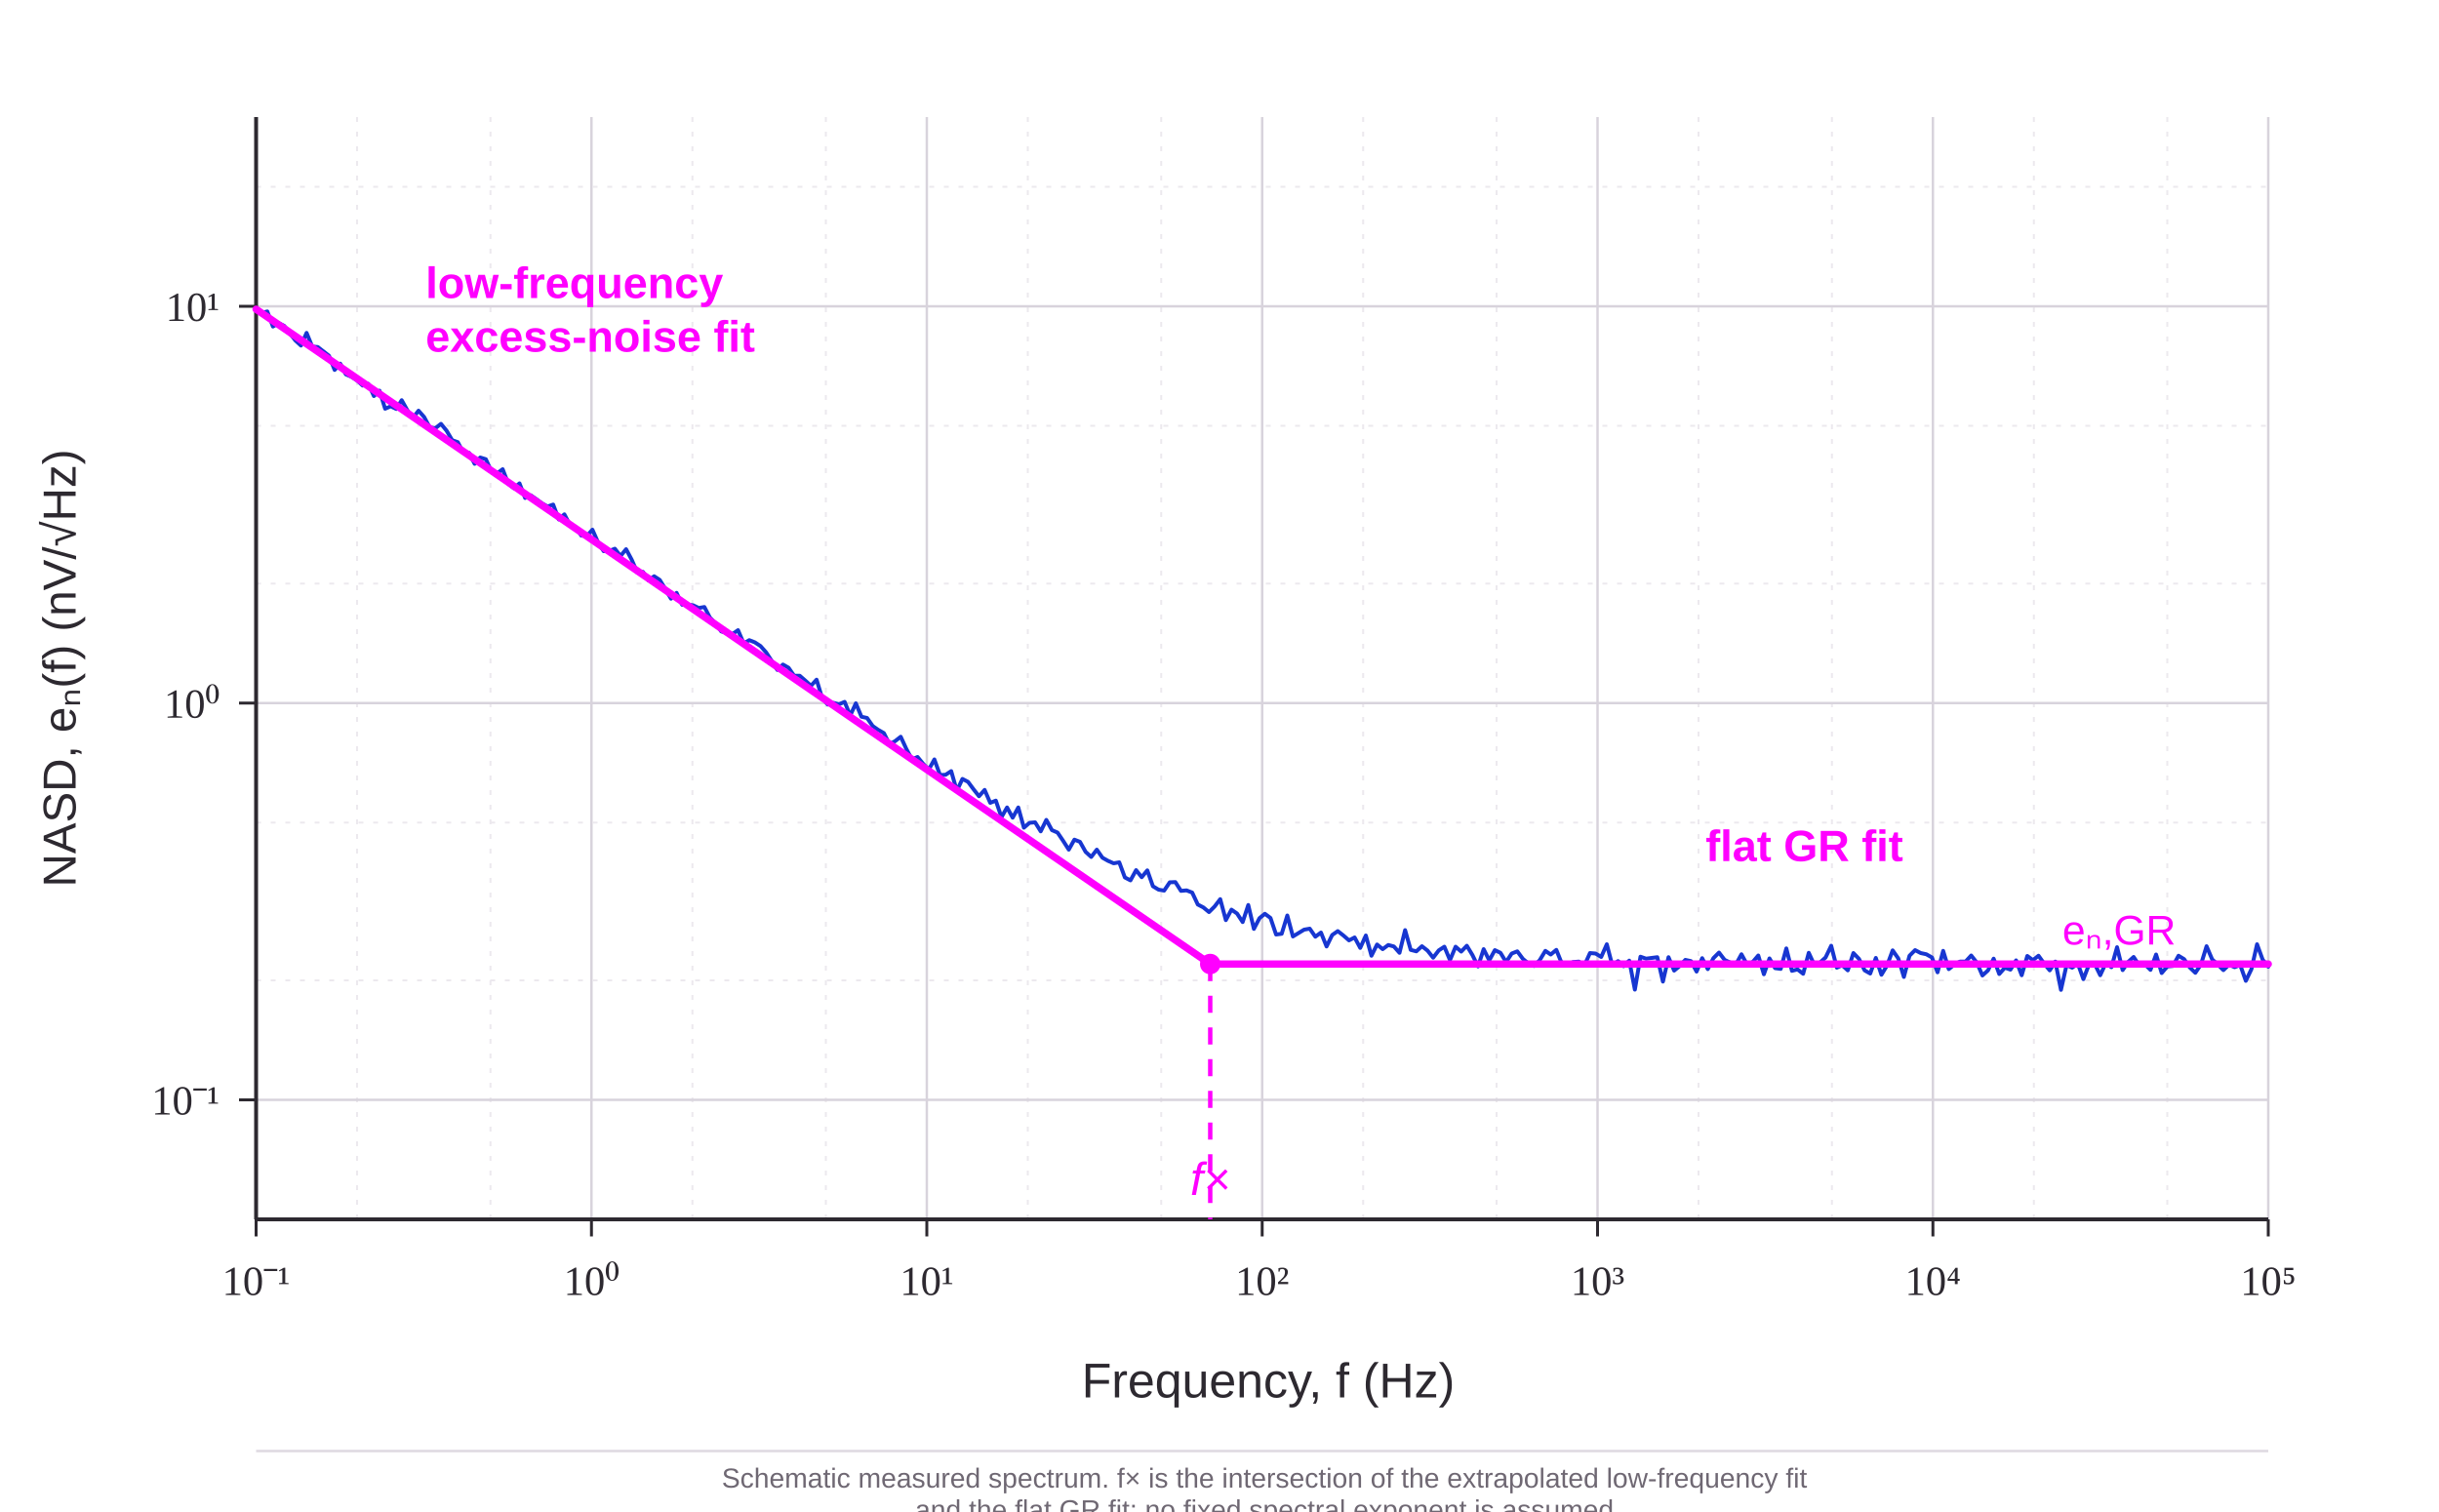
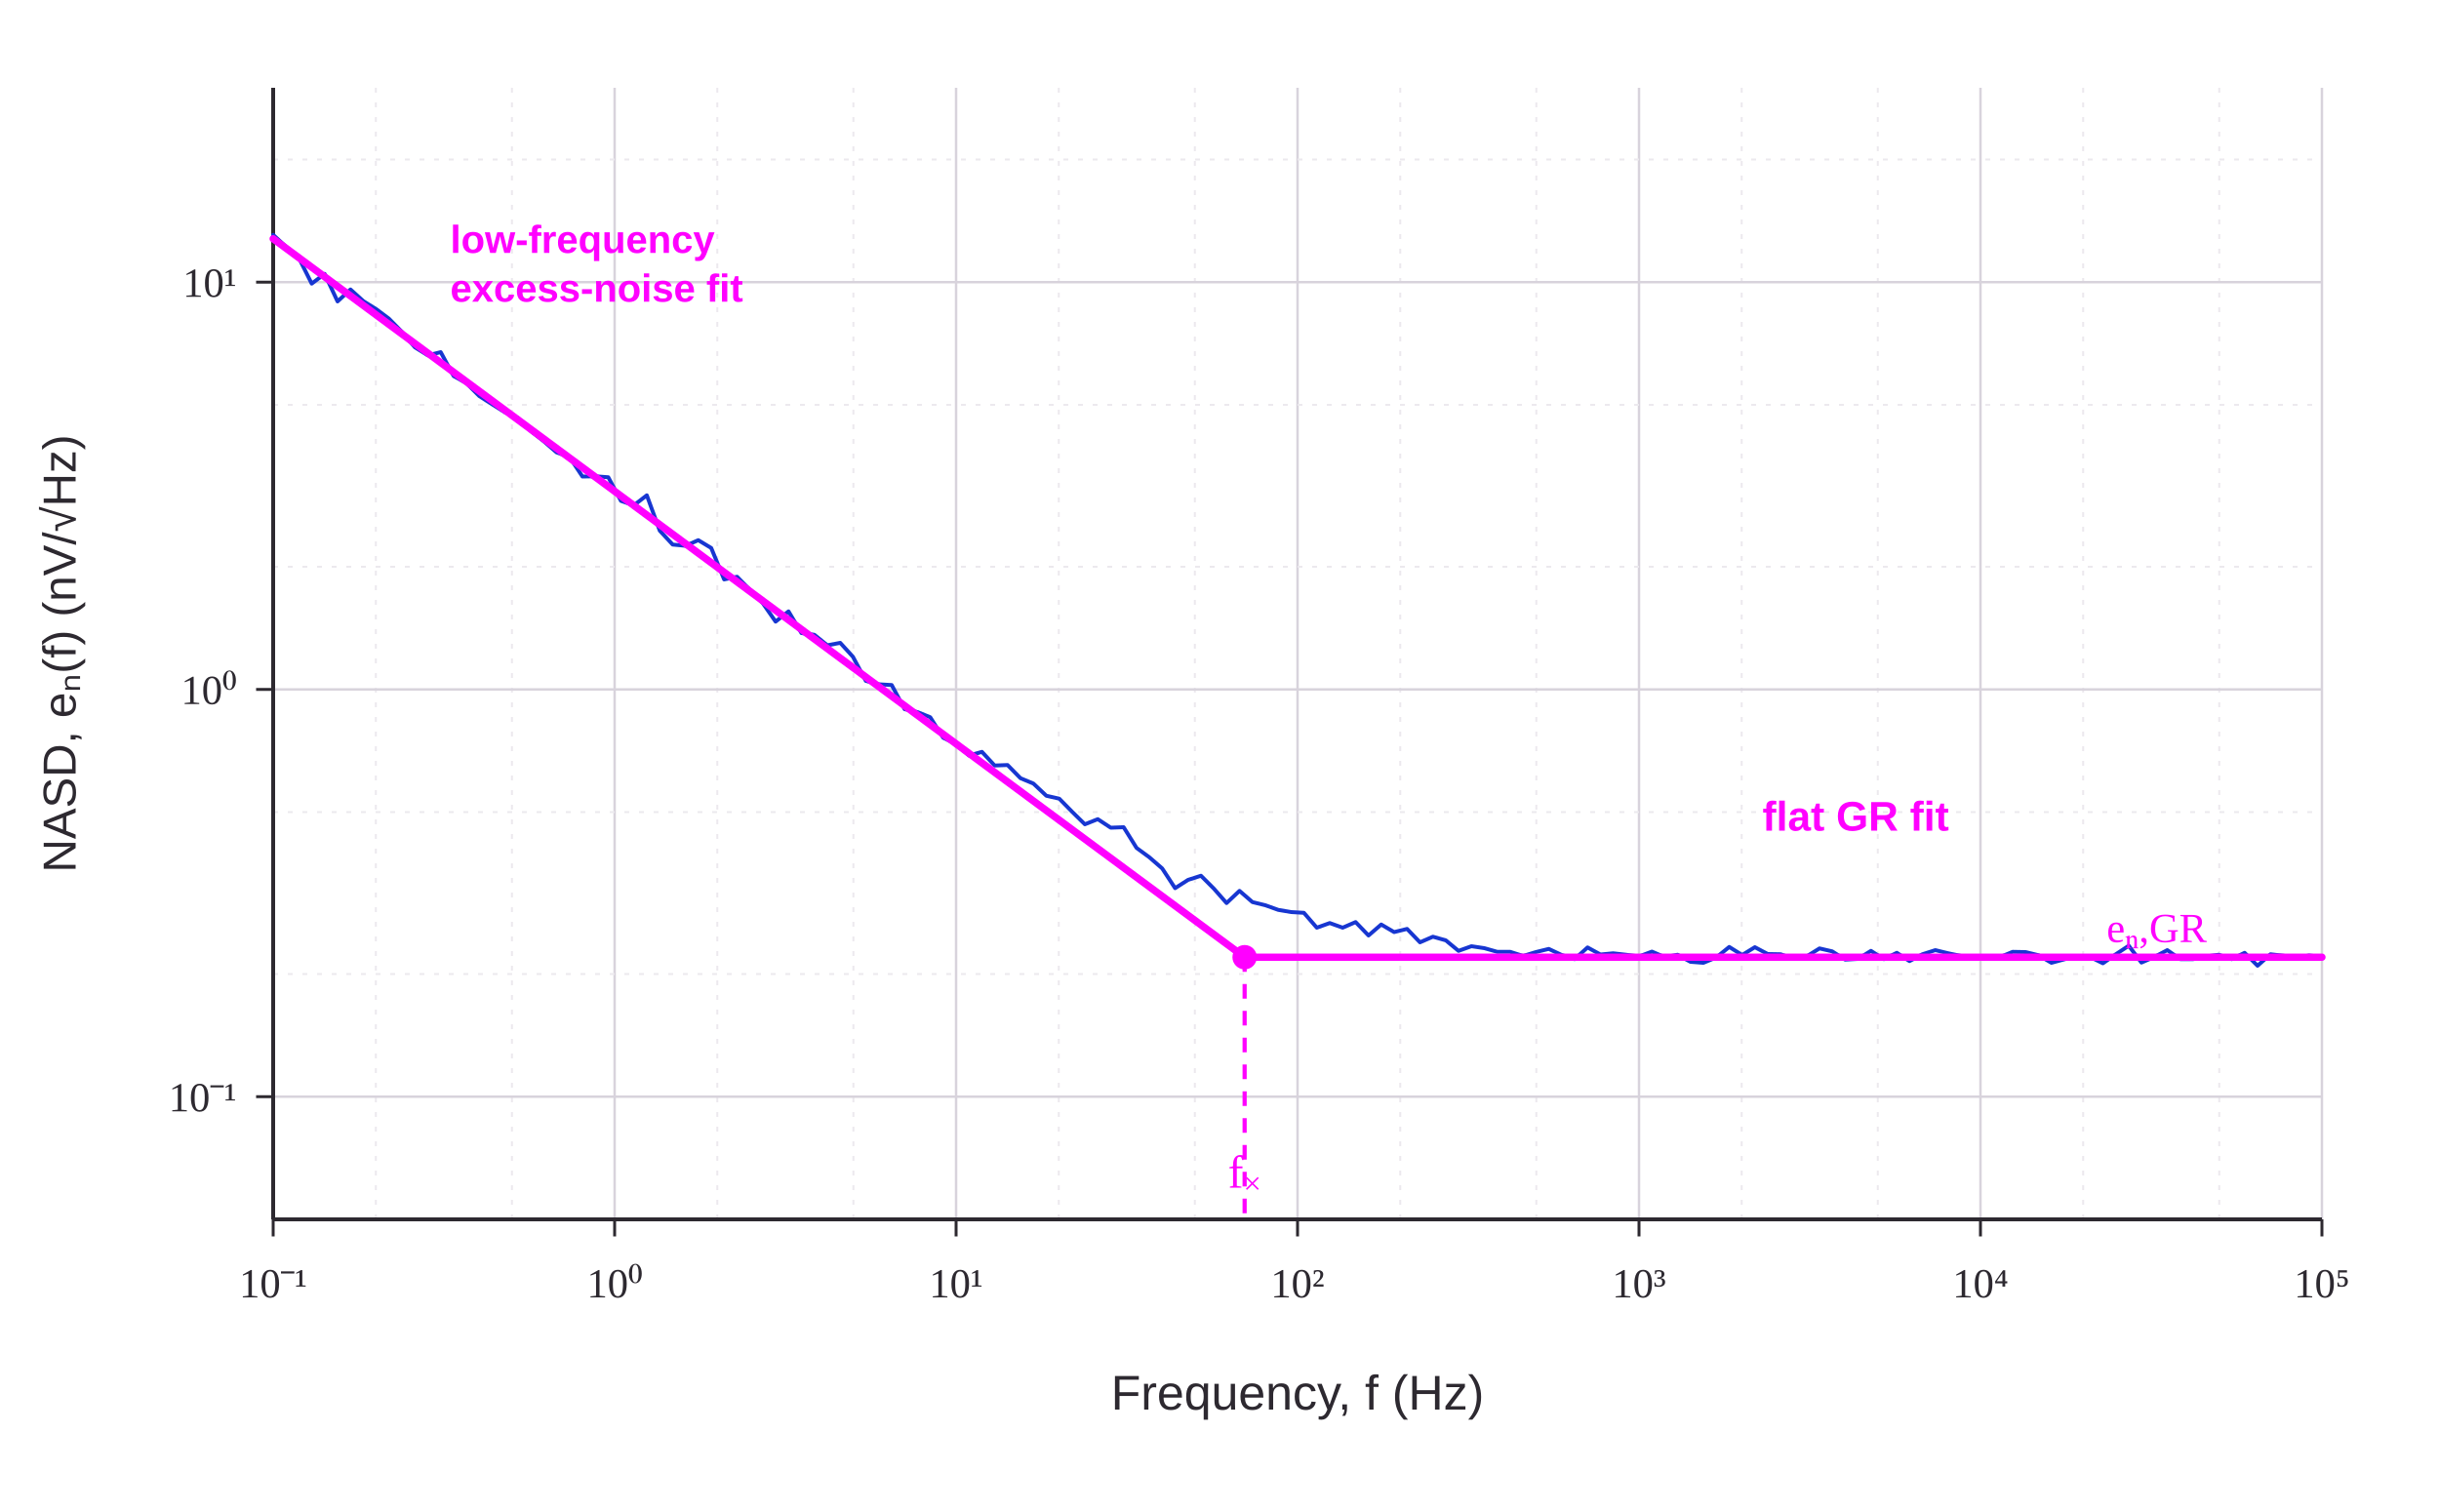
<svg xmlns="http://www.w3.org/2000/svg" viewBox="0 0 1000 620" role="img" aria-labelledby="title desc">
-   <rect width="1000" height="620" fill="#ffffff" />
-   <line x1="146.4" y1="48" x2="146.4" y2="500" stroke="#ece9ee" stroke-width="0.8" stroke-dasharray="2 4" />
-   <line x1="201.1" y1="48" x2="201.1" y2="500" stroke="#ece9ee" stroke-width="0.8" stroke-dasharray="2 4" />
-   <line x1="283.9" y1="48" x2="283.9" y2="500" stroke="#ece9ee" stroke-width="0.8" stroke-dasharray="2 4" />
-   <line x1="338.6" y1="48" x2="338.6" y2="500" stroke="#ece9ee" stroke-width="0.8" stroke-dasharray="2 4" />
-   <line x1="421.4" y1="48" x2="421.4" y2="500" stroke="#ece9ee" stroke-width="0.8" stroke-dasharray="2 4" />
-   <line x1="476.1" y1="48" x2="476.1" y2="500" stroke="#ece9ee" stroke-width="0.8" stroke-dasharray="2 4" />
-   <line x1="558.9" y1="48" x2="558.9" y2="500" stroke="#ece9ee" stroke-width="0.8" stroke-dasharray="2 4" />
-   <line x1="613.6" y1="48" x2="613.6" y2="500" stroke="#ece9ee" stroke-width="0.8" stroke-dasharray="2 4" />
-   <line x1="696.4" y1="48" x2="696.4" y2="500" stroke="#ece9ee" stroke-width="0.8" stroke-dasharray="2 4" />
-   <line x1="751.1" y1="48" x2="751.1" y2="500" stroke="#ece9ee" stroke-width="0.8" stroke-dasharray="2 4" />
-   <line x1="833.9" y1="48" x2="833.9" y2="500" stroke="#ece9ee" stroke-width="0.8" stroke-dasharray="2 4" />
-   <line x1="888.6" y1="48" x2="888.6" y2="500" stroke="#ece9ee" stroke-width="0.8" stroke-dasharray="2 4" />
-   <line x1="105.0" y1="48" x2="105.0" y2="500" stroke="#d8d3dc" stroke-width="1" />
-   <line x1="242.5" y1="48" x2="242.5" y2="500" stroke="#d8d3dc" stroke-width="1" />
-   <line x1="380.0" y1="48" x2="380.0" y2="500" stroke="#d8d3dc" stroke-width="1" />
-   <line x1="517.5" y1="48" x2="517.5" y2="500" stroke="#d8d3dc" stroke-width="1" />
-   <line x1="655.0" y1="48" x2="655.0" y2="500" stroke="#d8d3dc" stroke-width="1" />
-   <line x1="792.5" y1="48" x2="792.5" y2="500" stroke="#d8d3dc" stroke-width="1" />
-   <line x1="930.0" y1="48" x2="930.0" y2="500" stroke="#d8d3dc" stroke-width="1" />
-   <line x1="105" y1="500.0" x2="930" y2="500.0" stroke="#ece9ee" stroke-width="0.8" stroke-dasharray="2 4" />
-   <line x1="105" y1="402.0" x2="930" y2="402.0" stroke="#ece9ee" stroke-width="0.8" stroke-dasharray="2 4" />
-   <line x1="105" y1="337.3" x2="930" y2="337.3" stroke="#ece9ee" stroke-width="0.8" stroke-dasharray="2 4" />
-   <line x1="105" y1="239.3" x2="930" y2="239.3" stroke="#ece9ee" stroke-width="0.8" stroke-dasharray="2 4" />
-   <line x1="105" y1="174.6" x2="930" y2="174.6" stroke="#ece9ee" stroke-width="0.8" stroke-dasharray="2 4" />
-   <line x1="105" y1="76.6" x2="930" y2="76.6" stroke="#ece9ee" stroke-width="0.8" stroke-dasharray="2 4" />
-   <line x1="105" y1="451.0" x2="930" y2="451.0" stroke="#d8d3dc" stroke-width="1" />
-   <line x1="105" y1="288.3" x2="930" y2="288.3" stroke="#d8d3dc" stroke-width="1" />
-   <line x1="105" y1="125.6" x2="930" y2="125.6" stroke="#d8d3dc" stroke-width="1" />
-   <line x1="105" y1="48" x2="105" y2="500" stroke="#2d2930" stroke-width="1.6" />
-   <line x1="105" y1="500" x2="930" y2="500" stroke="#2d2930" stroke-width="1.6" />
-   <line x1="105.0" y1="500" x2="105.0" y2="507" stroke="#2d2930" stroke-width="1.2" />
-   <text x="105.0" y="531" text-anchor="middle" font-family="STIX Two Math, Cambria Math, Times New Roman, serif" font-size="17" fill="#2d2930">10⁻¹</text>
-   <line x1="242.5" y1="500" x2="242.5" y2="507" stroke="#2d2930" stroke-width="1.2" />
-   <text x="242.5" y="531" text-anchor="middle" font-family="STIX Two Math, Cambria Math, Times New Roman, serif" font-size="17" fill="#2d2930">10⁰</text>
-   <line x1="380.0" y1="500" x2="380.0" y2="507" stroke="#2d2930" stroke-width="1.2" />
-   <text x="380.0" y="531" text-anchor="middle" font-family="STIX Two Math, Cambria Math, Times New Roman, serif" font-size="17" fill="#2d2930">10¹</text>
-   <line x1="517.5" y1="500" x2="517.5" y2="507" stroke="#2d2930" stroke-width="1.2" />
-   <text x="517.5" y="531" text-anchor="middle" font-family="STIX Two Math, Cambria Math, Times New Roman, serif" font-size="17" fill="#2d2930">10²</text>
-   <line x1="655.0" y1="500" x2="655.0" y2="507" stroke="#2d2930" stroke-width="1.2" />
-   <text x="655.0" y="531" text-anchor="middle" font-family="STIX Two Math, Cambria Math, Times New Roman, serif" font-size="17" fill="#2d2930">10³</text>
-   <line x1="792.5" y1="500" x2="792.5" y2="507" stroke="#2d2930" stroke-width="1.2" />
-   <text x="792.5" y="531" text-anchor="middle" font-family="STIX Two Math, Cambria Math, Times New Roman, serif" font-size="17" fill="#2d2930">10⁴</text>
-   <line x1="930.0" y1="500" x2="930.0" y2="507" stroke="#2d2930" stroke-width="1.2" />
-   <text x="930.0" y="531" text-anchor="middle" font-family="STIX Two Math, Cambria Math, Times New Roman, serif" font-size="17" fill="#2d2930">10⁵</text>
-   <line x1="98" y1="451.0" x2="105" y2="451.0" stroke="#2d2930" stroke-width="1.2" />
-   <text x="90" y="457.0" text-anchor="end" font-family="STIX Two Math, Cambria Math, Times New Roman, serif" font-size="17" fill="#2d2930">10⁻¹</text>
-   <line x1="98" y1="288.3" x2="105" y2="288.3" stroke="#2d2930" stroke-width="1.2" />
-   <text x="90" y="294.3" text-anchor="end" font-family="STIX Two Math, Cambria Math, Times New Roman, serif" font-size="17" fill="#2d2930">10⁰</text>
-   <line x1="98" y1="125.6" x2="105" y2="125.6" stroke="#2d2930" stroke-width="1.2" />
-   <text x="90" y="131.6" text-anchor="end" font-family="STIX Two Math, Cambria Math, Times New Roman, serif" font-size="17" fill="#2d2930">10¹</text>
-   <text x="520" y="573" text-anchor="middle" font-family="IBM Plex Sans, Helvetica Neue, Arial, sans-serif" font-size="20" font-weight="500" fill="#2d2930">Frequency, f (Hz)</text>
-   <text transform="rotate(-90 31 274)" x="31" y="274" text-anchor="middle" font-family="IBM Plex Sans, Helvetica Neue, Arial, sans-serif" font-size="19" font-weight="500" fill="#2d2930">NASD, eₙ(f) (nV/√Hz)</text>
-   <polyline points="105.0,127.4 107.3,128.3 109.6,127.7 111.9,133.9 114.2,132.5 116.5,133.6 118.8,136.6 121.1,139.6 123.4,141.7 125.7,136.5 128.0,142.1 130.3,142.3 132.6,144.1 134.9,145.9 137.2,151.7 139.5,149.1 141.8,153.5 144.1,154.5 146.4,156.0 148.7,158.1 151.0,157.4 153.3,162.4 155.6,160.2 157.9,167.6 160.2,166.6 162.5,167.7 164.7,164.1 167.0,168.2 169.3,171.4 171.6,168.4 173.9,171.0 176.2,175.3 178.5,175.6 180.8,173.8 183.1,176.6 185.4,180.5 187.7,181.3 190.0,185.7 192.3,185.7 194.6,190.2 196.9,187.6 199.2,188.3 201.5,193.3 203.8,194.1 206.1,192.4 208.4,198.4 210.7,200.2 213.0,198.2 215.3,204.2 217.6,203.1 219.9,204.7 222.2,206.4 224.5,207.7 226.8,206.9 229.1,213.0 231.4,210.9 233.7,215.3 236.0,216.1 238.3,219.6 240.6,219.8 242.9,217.2 245.2,222.4 247.5,226.0 249.8,225.9 252.1,225.0 254.4,228.0 256.7,225.2 259.0,229.5 261.3,234.8 263.6,234.5 265.9,238.0 268.2,236.3 270.5,237.8 272.8,241.5 275.1,245.5 277.4,243.1 279.7,248.0 281.9,247.9 284.2,248.2 286.5,249.3 288.8,248.9 291.1,253.3 293.4,255.6 295.7,258.9 298.0,259.6 300.3,260.0 302.6,258.4 304.9,263.8 307.2,262.5 309.5,263.4 311.8,264.9 314.1,267.5 316.4,271.0 318.7,274.7 321.0,272.5 323.3,273.8 325.6,277.1 327.9,277.1 330.2,279.1 332.5,281.2 334.8,278.7 337.1,286.3 339.4,288.9 341.7,288.2 344.0,288.8 346.3,287.8 348.6,293.4 350.9,288.4 353.2,293.9 355.5,294.4 357.8,297.7 360.1,299.3 362.4,300.6 364.7,305.2 367.0,303.9 369.3,302.1 371.6,307.1 373.9,311.4 376.2,310.4 378.5,313.2 380.8,315.6 383.1,311.4 385.4,317.8 387.7,317.7 390.0,316.2 392.3,324.3 394.6,319.4 396.9,320.6 399.2,323.7 401.4,326.5 403.7,323.9 406.0,329.2 408.3,328.3 410.6,335.1 412.9,331.1 415.2,335.3 417.5,331.1 419.8,339.4 422.1,337.4 424.4,337.2 426.7,340.9 429.0,336.2 431.3,340.4 433.6,341.4 435.9,344.8 438.2,348.4 440.5,344.3 442.8,345.2 445.1,349.3 447.4,351.4 449.7,348.4 452.0,351.7 454.3,353.0 456.6,354.0 458.9,353.6 461.2,359.8 463.5,361.0 465.8,356.8 468.1,359.7 470.4,356.9 472.7,363.4 475.0,364.8 477.3,365.2 479.6,361.8 481.9,361.7 484.2,365.3 486.5,365.1 488.8,366.0 491.1,370.9 493.4,372.1 495.7,374.0 498.0,371.7 500.3,368.7 502.6,377.3 504.9,373.0 507.2,374.6 509.5,378.1 511.8,371.1 514.1,380.9 516.4,376.5 518.6,374.7 520.9,376.4 523.2,383.2 525.5,382.9 527.8,375.4 530.1,384.0 532.4,382.6 534.7,381.2 537.0,380.8 539.3,384.1 541.6,382.4 543.9,388.1 546.2,383.4 548.5,381.8 550.8,383.6 553.1,385.6 555.4,384.4 557.7,388.7 560.0,383.6 562.3,391.9 564.6,387.3 566.9,389.2 569.2,387.5 571.5,388.1 573.8,390.7 576.1,381.4 578.4,389.5 580.7,390.1 583.0,388.0 585.3,389.8 587.6,392.7 589.9,389.7 592.2,388.2 594.5,393.7 596.8,388.2 599.1,390.2 601.4,387.8 603.7,391.6 606.0,396.3 608.3,389.2 610.6,393.8 612.9,389.6 615.2,390.7 617.5,394.5 619.8,391.0 622.1,390.1 624.4,393.2 626.7,395.1 629.0,396.1 631.3,393.7 633.6,389.9 635.8,391.4 638.1,389.5 640.4,395.2 642.7,395.6 645.0,394.5 647.3,394.3 649.6,395.9 651.9,390.8 654.2,391.0 656.5,392.4 658.8,387.2 661.1,396.0 663.4,394.1 665.7,396.2 668.0,393.9 670.3,405.8 672.6,392.3 674.9,393.1 677.2,392.8 679.5,392.5 681.8,402.5 684.1,392.5 686.4,398.0 688.7,396.1 691.0,393.6 693.3,394.1 695.6,398.4 697.9,392.9 700.2,397.4 702.5,392.9 704.8,390.6 707.1,393.6 709.4,394.7 711.7,395.5 714.0,391.3 716.3,395.5 718.6,394.5 720.9,391.8 723.2,399.5 725.5,393.0 727.8,397.0 730.1,397.3 732.4,388.9 734.7,398.1 737.0,397.5 739.3,399.3 741.6,390.7 743.9,395.7 746.2,394.7 748.5,392.6 750.8,387.8 753.1,396.8 755.3,395.8 757.6,397.9 759.9,390.8 762.2,393.2 764.5,397.9 766.8,399.2 769.1,392.8 771.4,399.7 773.7,395.9 776.0,389.7 778.3,393.0 780.6,400.6 782.9,391.9 785.2,389.6 787.5,390.8 789.8,391.3 792.1,392.6 794.4,398.7 796.7,389.9 799.0,397.4 801.3,395.5 803.6,394.3 805.9,394.3 808.2,391.8 810.5,394.7 812.8,400.0 815.1,397.9 817.4,393.1 819.7,399.4 822.0,396.8 824.3,397.6 826.6,393.8 828.9,399.9 831.2,392.0 833.5,393.7 835.8,391.9 838.1,395.1 840.4,397.9 842.7,394.3 845.0,405.9 847.3,395.7 849.6,396.8 851.9,395.1 854.2,401.5 856.5,395.5 858.8,395.2 861.1,399.9 863.4,394.9 865.7,396.6 868.0,388.4 870.3,397.8 872.5,394.5 874.8,392.4 877.1,395.9 879.4,395.4 881.7,397.7 884.0,391.4 886.3,399.0 888.6,396.3 890.9,396.1 893.2,391.9 895.5,393.3 897.8,396.7 900.1,398.9 902.4,395.5 904.7,388.0 907.0,393.4 909.3,395.5 911.6,397.8 913.9,395.6 916.2,396.6 918.5,395.7 920.8,402.2 923.1,397.4 925.4,387.2 927.7,393.5 930.0,396.4" fill="none" stroke="#1736d1" stroke-width="1.6" stroke-linejoin="round" stroke-linecap="round" />
-   <line x1="105.0" y1="126.8" x2="496.2" y2="395.3" stroke="#ff00ff" stroke-width="3" stroke-linecap="round" />
-   <line x1="496.2" y1="395.3" x2="930" y2="395.3" stroke="#ff00ff" stroke-width="3" stroke-linecap="round" />
-   <line x1="496.2" y1="395.3" x2="496.2" y2="500" stroke="#ff00ff" stroke-width="1.8" stroke-dasharray="7 6" />
-   <circle cx="496.2" cy="395.3" r="4.2" fill="#ff00ff" />
-   <text x="174.5" y="122.2" font-family="IBM Plex Sans, Helvetica Neue, Arial, sans-serif" font-size="18" font-weight="700" fill="#ff00ff">
-     <tspan x="174.5" dy="0">low-frequency</tspan>
-     <tspan x="174.5" dy="22">excess-noise fit</tspan>
+   <rect width="1000" height="620" fill="#fff" />
+   <line x1="154.1" y1="36" x2="154.1" y2="500" stroke="#ece9ee" stroke-width="0.8" stroke-dasharray="2 4" />
+   <line x1="209.9" y1="36" x2="209.9" y2="500" stroke="#ece9ee" stroke-width="0.8" stroke-dasharray="2 4" />
+   <line x1="294.1" y1="36" x2="294.1" y2="500" stroke="#ece9ee" stroke-width="0.8" stroke-dasharray="2 4" />
+   <line x1="349.9" y1="36" x2="349.9" y2="500" stroke="#ece9ee" stroke-width="0.8" stroke-dasharray="2 4" />
+   <line x1="434.1" y1="36" x2="434.1" y2="500" stroke="#ece9ee" stroke-width="0.8" stroke-dasharray="2 4" />
+   <line x1="489.9" y1="36" x2="489.9" y2="500" stroke="#ece9ee" stroke-width="0.8" stroke-dasharray="2 4" />
+   <line x1="574.1" y1="36" x2="574.1" y2="500" stroke="#ece9ee" stroke-width="0.8" stroke-dasharray="2 4" />
+   <line x1="629.9" y1="36" x2="629.9" y2="500" stroke="#ece9ee" stroke-width="0.8" stroke-dasharray="2 4" />
+   <line x1="714.1" y1="36" x2="714.1" y2="500" stroke="#ece9ee" stroke-width="0.8" stroke-dasharray="2 4" />
+   <line x1="769.9" y1="36" x2="769.9" y2="500" stroke="#ece9ee" stroke-width="0.8" stroke-dasharray="2 4" />
+   <line x1="854.1" y1="36" x2="854.1" y2="500" stroke="#ece9ee" stroke-width="0.8" stroke-dasharray="2 4" />
+   <line x1="909.9" y1="36" x2="909.9" y2="500" stroke="#ece9ee" stroke-width="0.8" stroke-dasharray="2 4" />
+   <line x1="112.0" y1="36" x2="112.0" y2="500" stroke="#d8d3dc" stroke-width="1" />
+   <line x1="252.0" y1="36" x2="252.0" y2="500" stroke="#d8d3dc" stroke-width="1" />
+   <line x1="392.0" y1="36" x2="392.0" y2="500" stroke="#d8d3dc" stroke-width="1" />
+   <line x1="532.0" y1="36" x2="532.0" y2="500" stroke="#d8d3dc" stroke-width="1" />
+   <line x1="672.0" y1="36" x2="672.0" y2="500" stroke="#d8d3dc" stroke-width="1" />
+   <line x1="812.0" y1="36" x2="812.0" y2="500" stroke="#d8d3dc" stroke-width="1" />
+   <line x1="952.0" y1="36" x2="952.0" y2="500" stroke="#d8d3dc" stroke-width="1" />
+   <line x1="112" y1="399.4" x2="952" y2="399.4" stroke="#ece9ee" stroke-width="0.8" stroke-dasharray="2 4" />
+   <line x1="112" y1="333.0" x2="952" y2="333.0" stroke="#ece9ee" stroke-width="0.8" stroke-dasharray="2 4" />
+   <line x1="112" y1="232.4" x2="952" y2="232.4" stroke="#ece9ee" stroke-width="0.8" stroke-dasharray="2 4" />
+   <line x1="112" y1="166.0" x2="952" y2="166.0" stroke="#ece9ee" stroke-width="0.8" stroke-dasharray="2 4" />
+   <line x1="112" y1="65.4" x2="952" y2="65.4" stroke="#ece9ee" stroke-width="0.8" stroke-dasharray="2 4" />
+   <line x1="112" y1="449.7" x2="952" y2="449.7" stroke="#d8d3dc" stroke-width="1" />
+   <line x1="112" y1="282.7" x2="952" y2="282.7" stroke="#d8d3dc" stroke-width="1" />
+   <line x1="112" y1="115.7" x2="952" y2="115.7" stroke="#d8d3dc" stroke-width="1" />
+   <line x1="112" y1="36" x2="112" y2="500" stroke="#2d2930" stroke-width="1.6" />
+   <line x1="112" y1="500" x2="952" y2="500" stroke="#2d2930" stroke-width="1.6" />
+   <line x1="112.0" y1="500" x2="112.0" y2="507" stroke="#2d2930" stroke-width="1.2" />
+   <text x="112.0" y="532" text-anchor="middle" font-family="STIX Two Math, Cambria Math, Times New Roman, serif" font-size="17" fill="#2d2930">10⁻¹</text>
+   <line x1="252.0" y1="500" x2="252.0" y2="507" stroke="#2d2930" stroke-width="1.2" />
+   <text x="252.0" y="532" text-anchor="middle" font-family="STIX Two Math, Cambria Math, Times New Roman, serif" font-size="17" fill="#2d2930">10⁰</text>
+   <line x1="392.0" y1="500" x2="392.0" y2="507" stroke="#2d2930" stroke-width="1.2" />
+   <text x="392.0" y="532" text-anchor="middle" font-family="STIX Two Math, Cambria Math, Times New Roman, serif" font-size="17" fill="#2d2930">10¹</text>
+   <line x1="532.0" y1="500" x2="532.0" y2="507" stroke="#2d2930" stroke-width="1.2" />
+   <text x="532.0" y="532" text-anchor="middle" font-family="STIX Two Math, Cambria Math, Times New Roman, serif" font-size="17" fill="#2d2930">10²</text>
+   <line x1="672.0" y1="500" x2="672.0" y2="507" stroke="#2d2930" stroke-width="1.2" />
+   <text x="672.0" y="532" text-anchor="middle" font-family="STIX Two Math, Cambria Math, Times New Roman, serif" font-size="17" fill="#2d2930">10³</text>
+   <line x1="812.0" y1="500" x2="812.0" y2="507" stroke="#2d2930" stroke-width="1.2" />
+   <text x="812.0" y="532" text-anchor="middle" font-family="STIX Two Math, Cambria Math, Times New Roman, serif" font-size="17" fill="#2d2930">10⁴</text>
+   <line x1="952.0" y1="500" x2="952.0" y2="507" stroke="#2d2930" stroke-width="1.2" />
+   <text x="952.0" y="532" text-anchor="middle" font-family="STIX Two Math, Cambria Math, Times New Roman, serif" font-size="17" fill="#2d2930">10⁵</text>
+   <line x1="105" y1="449.7" x2="112" y2="449.7" stroke="#2d2930" stroke-width="1.2" />
+   <text x="97" y="455.7" text-anchor="end" font-family="STIX Two Math, Cambria Math, Times New Roman, serif" font-size="17" fill="#2d2930">10⁻¹</text>
+   <line x1="105" y1="282.7" x2="112" y2="282.7" stroke="#2d2930" stroke-width="1.2" />
+   <text x="97" y="288.7" text-anchor="end" font-family="STIX Two Math, Cambria Math, Times New Roman, serif" font-size="17" fill="#2d2930">10⁰</text>
+   <line x1="105" y1="115.7" x2="112" y2="115.7" stroke="#2d2930" stroke-width="1.2" />
+   <text x="97" y="121.7" text-anchor="end" font-family="STIX Two Math, Cambria Math, Times New Roman, serif" font-size="17" fill="#2d2930">10¹</text>
+   <text x="532.0" y="578" text-anchor="middle" font-family="IBM Plex Sans, Helvetica Neue, Arial, sans-serif" font-size="20" font-weight="500" fill="#2d2930">Frequency, f (Hz)</text>
+   <text transform="rotate(-90 31 268.0)" x="31" y="268.0" text-anchor="middle" font-family="IBM Plex Sans, Helvetica Neue, Arial, sans-serif" font-size="19" font-weight="500" fill="#2d2930">NASD, eₙ(f) (nV/√Hz)</text>
+   <polyline points="112.0,96.3 117.3,101.2 122.6,105.9 127.8,116.3 133.1,112.3 138.4,123.6 143.7,118.7 149.0,123.5 154.3,126.8 159.5,130.7 164.8,136.1 170.1,142.4 175.4,145.7 180.7,144.4 186.0,154.2 191.2,157.1 196.5,162.4 201.8,165.8 207.1,169.1 212.4,171.4 217.7,176.8 222.9,180.9 228.2,185.5 233.5,187.4 238.8,195.4 244.1,195.3 249.4,195.7 254.6,205.4 259.9,207.2 265.2,203.1 270.5,217.6 275.8,223.3 281.1,223.8 286.3,221.5 291.6,224.7 296.9,237.6 302.2,236.5 307.5,241.9 312.8,247.4 318.0,254.9 323.3,250.7 328.6,259.6 333.9,260.3 339.2,264.6 344.5,263.6 349.7,269.3 355.0,279.2 360.3,280.6 365.6,280.9 370.9,290.8 376.2,292.0 381.4,294.1 386.7,302.5 392.0,305.1 397.3,309.8 402.6,308.3 407.8,313.9 413.1,313.7 418.4,319.1 423.7,321.3 429.0,326.3 434.3,327.5 439.5,332.8 444.8,338.0 450.1,335.9 455.4,339.4 460.7,339.2 466.0,347.7 471.2,351.5 476.5,356.1 481.8,364.2 487.1,360.8 492.4,359.1 497.7,364.4 502.9,370.3 508.2,365.3 513.5,369.9 518.8,371.2 524.1,373.1 529.4,374.0 534.6,374.3 539.9,380.4 545.2,378.5 550.5,380.4 555.8,378.1 561.1,383.6 566.3,379.1 571.6,382.2 576.9,380.9 582.2,386.4 587.5,384.1 592.8,385.6 598.0,389.9 603.3,388.0 608.6,388.8 613.9,390.3 619.2,390.3 624.5,392.0 629.7,390.4 635.0,389.1 640.3,391.6 645.6,393.3 650.9,388.5 656.2,391.4 661.4,390.9 666.7,391.5 672.0,392.2 677.3,390.2 682.6,392.5 687.8,391.5 693.1,394.4 698.4,394.8 703.7,392.6 709.0,388.3 714.3,391.6 719.5,388.4 724.8,391.2 730.1,391.3 735.4,393.2 740.7,392.2 746.0,388.9 751.2,390.1 756.5,393.5 761.8,393.2 767.1,389.9 772.4,393.3 777.7,390.7 782.9,394.1 788.2,391.3 793.5,389.6 798.8,390.9 804.1,392.0 809.4,392.2 814.6,392.6 819.9,392.5 825.2,390.3 830.5,390.4 835.8,391.7 841.1,394.8 846.3,393.4 851.6,392.0 856.9,392.4 862.2,395.0 867.5,391.3 872.8,387.8 878.0,394.7 883.3,392.4 888.6,389.6 893.9,393.3 899.2,393.3 904.5,392.2 909.7,391.5 915.0,393.3 920.3,390.7 925.6,396.0 930.9,391.3 936.2,391.9 941.4,392.8 946.7,391.8 952.0,392.4" fill="none" stroke="#1736d1" stroke-width="1.6" stroke-linejoin="round" stroke-linecap="round" />
+   <line x1="112.0" y1="97.9" x2="510.3" y2="392.5" stroke="#ff00ff" stroke-width="3" stroke-linecap="round" />
+   <line x1="510.3" y1="392.5" x2="952" y2="392.5" stroke="#ff00ff" stroke-width="3" stroke-linecap="round" />
+   <line x1="510.3" y1="392.5" x2="510.3" y2="500" stroke="#ff00ff" stroke-width="1.7" stroke-dasharray="6 5" />
+   <circle cx="510.3" cy="392.5" r="5" fill="#ff00ff" />
+   <text x="184.6" y="103.7" font-family="IBM Plex Sans, Helvetica Neue, Arial, sans-serif" font-size="16" font-weight="600" fill="#ff00ff">
+     <tspan x="184.6" dy="0">low-frequency</tspan>
+     <tspan x="184.6" dy="20">excess-noise fit</tspan>
  </text>
-   <text x="699.3" y="353.1" font-family="IBM Plex Sans, Helvetica Neue, Arial, sans-serif" font-size="18" font-weight="700" fill="#ff00ff">flat GR fit</text>
-   <text x="892.1" y="387.3" text-anchor="end" font-family="IBM Plex Sans, Helvetica Neue, Arial, sans-serif" font-size="17" fill="#ff00ff">eₙ,GR</text>
-   <text x="496.2" y="490" text-anchor="middle" font-family="IBM Plex Sans, Helvetica Neue, Arial, sans-serif" font-size="19" font-style="italic" fill="#ff00ff">f×</text>
-   <line x1="105" y1="595" x2="930" y2="595" stroke="#ded9e1" stroke-width="1" />
-   <text x="520" y="610" text-anchor="middle" font-family="IBM Plex Sans, Helvetica Neue, Arial, sans-serif" font-size="11.3" fill="#6f6873">
-     <tspan x="520" dy="0">Schematic measured spectrum. f× is the intersection of the extrapolated low-frequency fit</tspan>
-     <tspan x="520" dy="13">and the flat GR fit; no fixed spectral exponent is assumed.</tspan>
+   <text x="722.6" y="340.6" font-family="IBM Plex Sans, Helvetica Neue, Arial, sans-serif" font-size="17" font-weight="600" fill="#ff00ff">flat GR fit</text>
+   <text x="904.8" y="386.3" text-anchor="end" font-family="STIX Two Math, Cambria Math, Times New Roman, serif" font-size="17" fill="#ff00ff">eₙ,GR</text>
+   <text x="510.3" y="487" text-anchor="middle" font-family="STIX Two Math, Cambria Math, Times New Roman, serif" font-size="19" fill="#ff00ff">f<tspan baseline-shift="sub" font-size="13">×</tspan>
  </text>
</svg>
